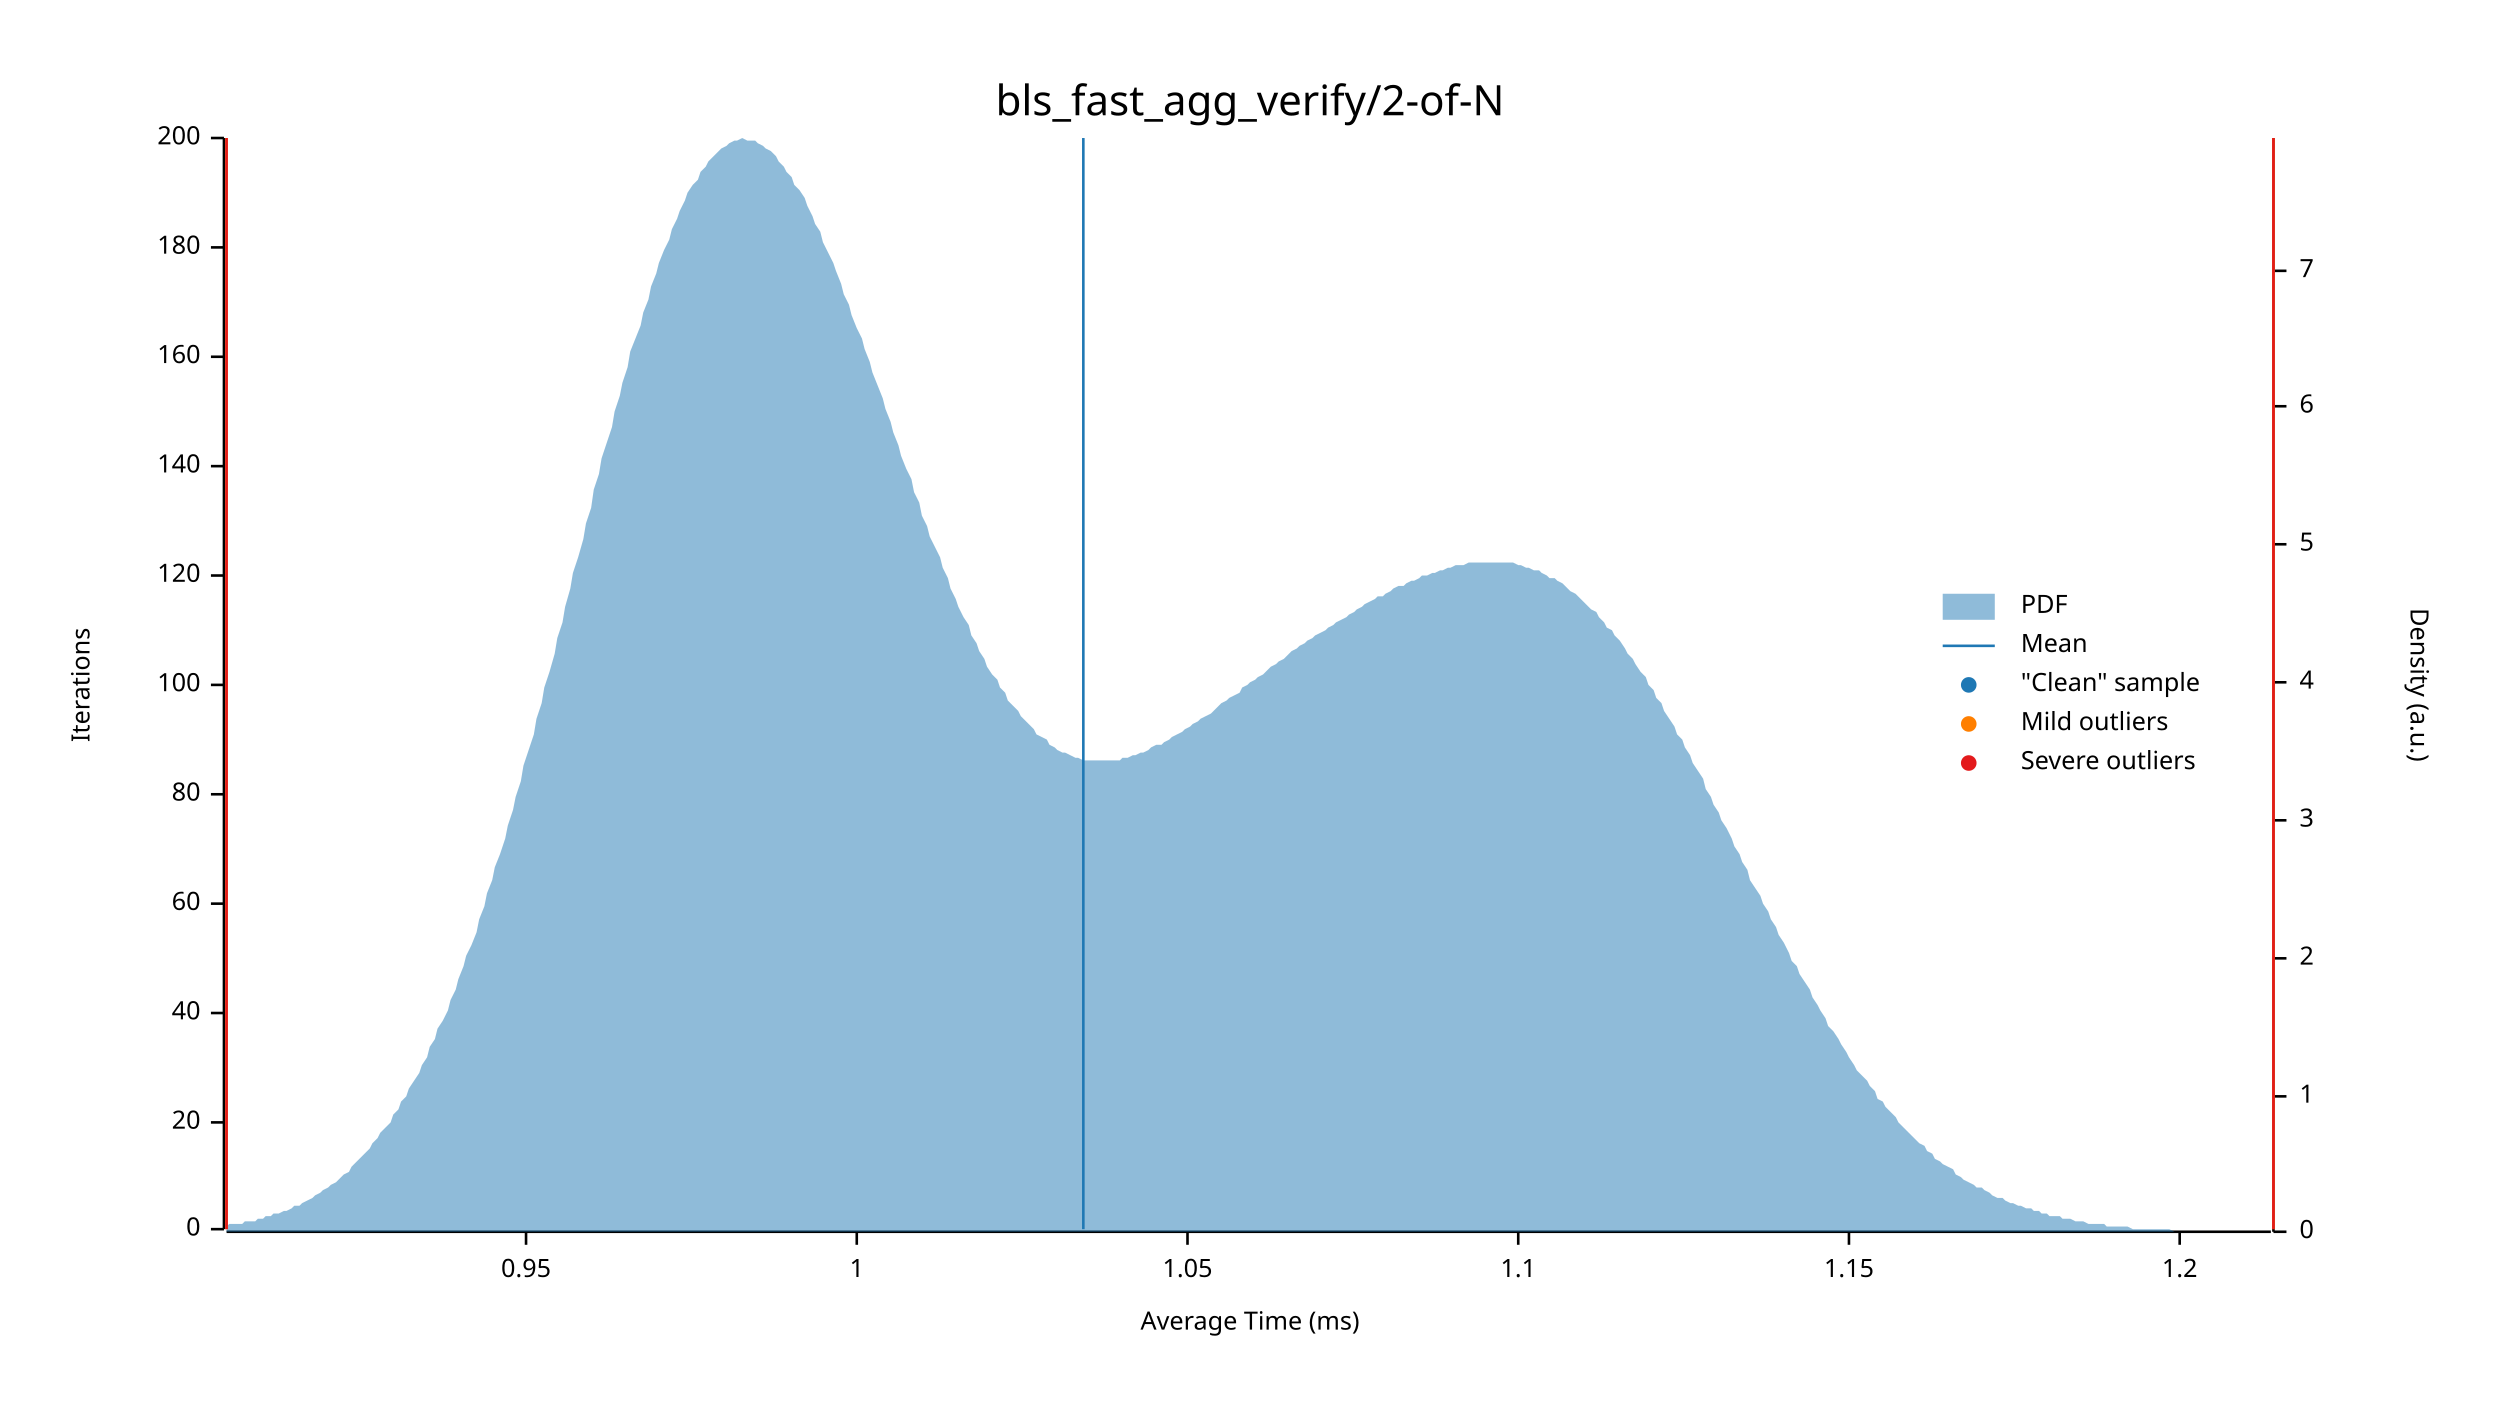
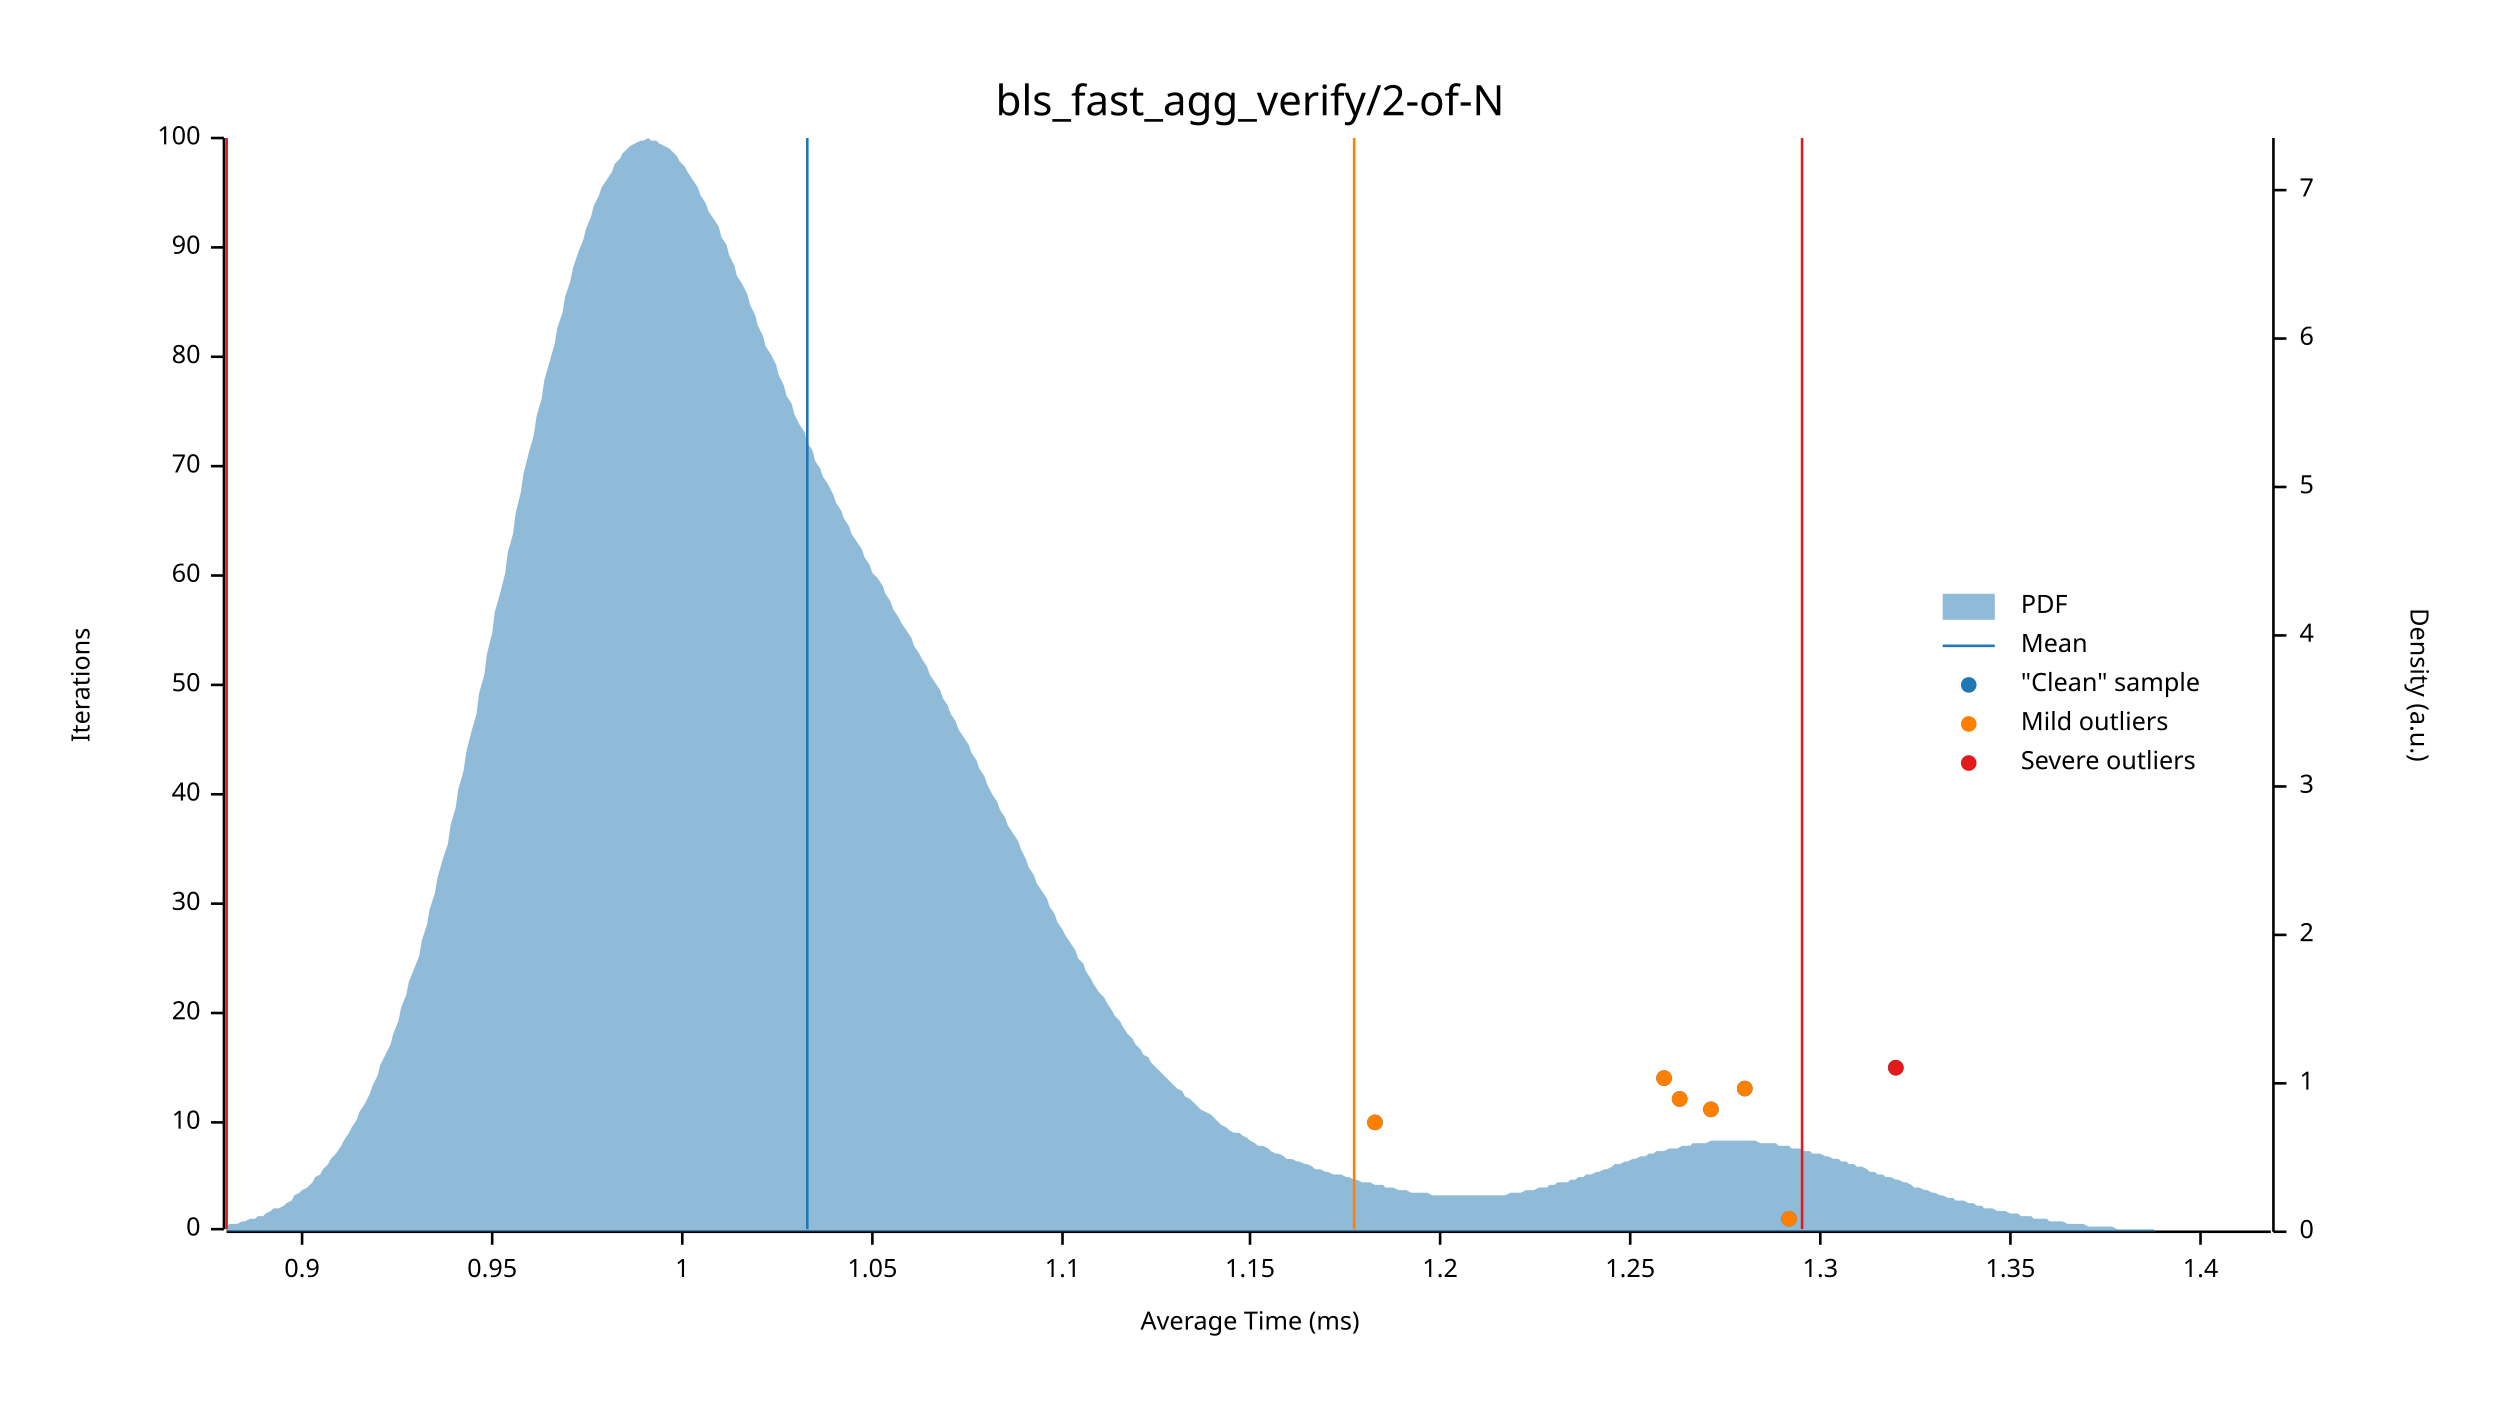
<svg xmlns="http://www.w3.org/2000/svg" width="960" height="540" viewBox="0 0 960 540">
  <text x="480" y="32" dy="0.76em" text-anchor="middle" font-family="sans-serif" font-size="16.129" opacity="1" fill="#000000">
bls_fast_agg_verify/2-of-N
</text>
  <text x="27" y="263" dy="0.76em" text-anchor="middle" font-family="sans-serif" font-size="9.677" opacity="1" fill="#000000" transform="rotate(270, 27, 263)">
Iterations
</text>
  <text x="480" y="513" dy="-0.5ex" text-anchor="middle" font-family="sans-serif" font-size="9.677" opacity="1" fill="#000000">
Average Time (ms)
</text>
  <polyline fill="none" opacity="1" stroke="#000000" stroke-width="1" points="86,53 86,472 " />
  <text x="77" y="472" dy="0.5ex" text-anchor="end" font-family="sans-serif" font-size="9.677" opacity="1" fill="#000000">
0
</text>
  <polyline fill="none" opacity="1" stroke="#000000" stroke-width="1" points="81,472 86,472 " />
  <text x="77" y="431" dy="0.5ex" text-anchor="end" font-family="sans-serif" font-size="9.677" opacity="1" fill="#000000">
- 20
+ 10
</text>
  <polyline fill="none" opacity="1" stroke="#000000" stroke-width="1" points="81,431 86,431 " />
  <text x="77" y="389" dy="0.5ex" text-anchor="end" font-family="sans-serif" font-size="9.677" opacity="1" fill="#000000">
- 40
+ 20
</text>
  <polyline fill="none" opacity="1" stroke="#000000" stroke-width="1" points="81,389 86,389 " />
  <text x="77" y="347" dy="0.5ex" text-anchor="end" font-family="sans-serif" font-size="9.677" opacity="1" fill="#000000">
- 60
+ 30
</text>
  <polyline fill="none" opacity="1" stroke="#000000" stroke-width="1" points="81,347 86,347 " />
  <text x="77" y="305" dy="0.5ex" text-anchor="end" font-family="sans-serif" font-size="9.677" opacity="1" fill="#000000">
- 80
+ 40
</text>
  <polyline fill="none" opacity="1" stroke="#000000" stroke-width="1" points="81,305 86,305 " />
  <text x="77" y="263" dy="0.5ex" text-anchor="end" font-family="sans-serif" font-size="9.677" opacity="1" fill="#000000">
- 100
+ 50
</text>
  <polyline fill="none" opacity="1" stroke="#000000" stroke-width="1" points="81,263 86,263 " />
  <text x="77" y="221" dy="0.5ex" text-anchor="end" font-family="sans-serif" font-size="9.677" opacity="1" fill="#000000">
- 120
+ 60
</text>
  <polyline fill="none" opacity="1" stroke="#000000" stroke-width="1" points="81,221 86,221 " />
  <text x="77" y="179" dy="0.5ex" text-anchor="end" font-family="sans-serif" font-size="9.677" opacity="1" fill="#000000">
- 140
+ 70
</text>
  <polyline fill="none" opacity="1" stroke="#000000" stroke-width="1" points="81,179 86,179 " />
  <text x="77" y="137" dy="0.5ex" text-anchor="end" font-family="sans-serif" font-size="9.677" opacity="1" fill="#000000">
- 160
+ 80
</text>
  <polyline fill="none" opacity="1" stroke="#000000" stroke-width="1" points="81,137 86,137 " />
  <text x="77" y="95" dy="0.5ex" text-anchor="end" font-family="sans-serif" font-size="9.677" opacity="1" fill="#000000">
- 180
+ 90
</text>
  <polyline fill="none" opacity="1" stroke="#000000" stroke-width="1" points="81,95 86,95 " />
  <text x="77" y="53" dy="0.5ex" text-anchor="end" font-family="sans-serif" font-size="9.677" opacity="1" fill="#000000">
- 200
+ 100
</text>
  <polyline fill="none" opacity="1" stroke="#000000" stroke-width="1" points="81,53 86,53 " />
  <polyline fill="none" opacity="1" stroke="#000000" stroke-width="1" points="87,473 872,473 " />
-   <text x="202" y="483" dy="0.76em" text-anchor="middle" font-family="sans-serif" font-size="9.677" opacity="1" fill="#000000">
+   <text x="116" y="483" dy="0.76em" text-anchor="middle" font-family="sans-serif" font-size="9.677" opacity="1" fill="#000000">
+ 0.9
+ </text>
+   <polyline fill="none" opacity="1" stroke="#000000" stroke-width="1" points="116,473 116,478 " />
+   <text x="189" y="483" dy="0.76em" text-anchor="middle" font-family="sans-serif" font-size="9.677" opacity="1" fill="#000000">
0.95
</text>
-   <polyline fill="none" opacity="1" stroke="#000000" stroke-width="1" points="202,473 202,478 " />
-   <text x="329" y="483" dy="0.76em" text-anchor="middle" font-family="sans-serif" font-size="9.677" opacity="1" fill="#000000">
+   <polyline fill="none" opacity="1" stroke="#000000" stroke-width="1" points="189,473 189,478 " />
+   <text x="262" y="483" dy="0.76em" text-anchor="middle" font-family="sans-serif" font-size="9.677" opacity="1" fill="#000000">
1
</text>
-   <polyline fill="none" opacity="1" stroke="#000000" stroke-width="1" points="329,473 329,478 " />
-   <text x="456" y="483" dy="0.76em" text-anchor="middle" font-family="sans-serif" font-size="9.677" opacity="1" fill="#000000">
+   <polyline fill="none" opacity="1" stroke="#000000" stroke-width="1" points="262,473 262,478 " />
+   <text x="335" y="483" dy="0.76em" text-anchor="middle" font-family="sans-serif" font-size="9.677" opacity="1" fill="#000000">
1.05
</text>
-   <polyline fill="none" opacity="1" stroke="#000000" stroke-width="1" points="456,473 456,478 " />
-   <text x="583" y="483" dy="0.76em" text-anchor="middle" font-family="sans-serif" font-size="9.677" opacity="1" fill="#000000">
+   <polyline fill="none" opacity="1" stroke="#000000" stroke-width="1" points="335,473 335,478 " />
+   <text x="408" y="483" dy="0.76em" text-anchor="middle" font-family="sans-serif" font-size="9.677" opacity="1" fill="#000000">
1.1
</text>
-   <polyline fill="none" opacity="1" stroke="#000000" stroke-width="1" points="583,473 583,478 " />
-   <text x="710" y="483" dy="0.76em" text-anchor="middle" font-family="sans-serif" font-size="9.677" opacity="1" fill="#000000">
+   <polyline fill="none" opacity="1" stroke="#000000" stroke-width="1" points="408,473 408,478 " />
+   <text x="480" y="483" dy="0.76em" text-anchor="middle" font-family="sans-serif" font-size="9.677" opacity="1" fill="#000000">
1.15
</text>
-   <polyline fill="none" opacity="1" stroke="#000000" stroke-width="1" points="710,473 710,478 " />
-   <text x="837" y="483" dy="0.76em" text-anchor="middle" font-family="sans-serif" font-size="9.677" opacity="1" fill="#000000">
+   <polyline fill="none" opacity="1" stroke="#000000" stroke-width="1" points="480,473 480,478 " />
+   <text x="553" y="483" dy="0.76em" text-anchor="middle" font-family="sans-serif" font-size="9.677" opacity="1" fill="#000000">
1.2
</text>
-   <polyline fill="none" opacity="1" stroke="#000000" stroke-width="1" points="837,473 837,478 " />
+   <polyline fill="none" opacity="1" stroke="#000000" stroke-width="1" points="553,473 553,478 " />
+   <text x="626" y="483" dy="0.76em" text-anchor="middle" font-family="sans-serif" font-size="9.677" opacity="1" fill="#000000">
+ 1.25
+ </text>
+   <polyline fill="none" opacity="1" stroke="#000000" stroke-width="1" points="626,473 626,478 " />
+   <text x="699" y="483" dy="0.76em" text-anchor="middle" font-family="sans-serif" font-size="9.677" opacity="1" fill="#000000">
+ 1.3
+ </text>
+   <polyline fill="none" opacity="1" stroke="#000000" stroke-width="1" points="699,473 699,478 " />
+   <text x="772" y="483" dy="0.76em" text-anchor="middle" font-family="sans-serif" font-size="9.677" opacity="1" fill="#000000">
+ 1.35
+ </text>
+   <polyline fill="none" opacity="1" stroke="#000000" stroke-width="1" points="772,473 772,478 " />
+   <text x="845" y="483" dy="0.76em" text-anchor="middle" font-family="sans-serif" font-size="9.677" opacity="1" fill="#000000">
+ 1.4
+ </text>
+   <polyline fill="none" opacity="1" stroke="#000000" stroke-width="1" points="845,473 845,478 " />
  <text x="933" y="263" dy="0.76em" text-anchor="middle" font-family="sans-serif" font-size="9.677" opacity="1" fill="#000000" transform="rotate(90, 933, 263)">
Density (a.u.)
</text>
  <polyline fill="none" opacity="1" stroke="#000000" stroke-width="1" points="873,53 873,473 " />
  <text x="883" y="473" dy="0.5ex" text-anchor="start" font-family="sans-serif" font-size="9.677" opacity="1" fill="#000000">
0
</text>
  <polyline fill="none" opacity="1" stroke="#000000" stroke-width="1" points="873,473 878,473 " />
-   <text x="883" y="421" dy="0.5ex" text-anchor="start" font-family="sans-serif" font-size="9.677" opacity="1" fill="#000000">
+   <text x="883" y="416" dy="0.5ex" text-anchor="start" font-family="sans-serif" font-size="9.677" opacity="1" fill="#000000">
1
</text>
-   <polyline fill="none" opacity="1" stroke="#000000" stroke-width="1" points="873,421 878,421 " />
-   <text x="883" y="368" dy="0.5ex" text-anchor="start" font-family="sans-serif" font-size="9.677" opacity="1" fill="#000000">
+   <polyline fill="none" opacity="1" stroke="#000000" stroke-width="1" points="873,416 878,416 " />
+   <text x="883" y="359" dy="0.5ex" text-anchor="start" font-family="sans-serif" font-size="9.677" opacity="1" fill="#000000">
2
</text>
-   <polyline fill="none" opacity="1" stroke="#000000" stroke-width="1" points="873,368 878,368 " />
-   <text x="883" y="315" dy="0.5ex" text-anchor="start" font-family="sans-serif" font-size="9.677" opacity="1" fill="#000000">
+   <polyline fill="none" opacity="1" stroke="#000000" stroke-width="1" points="873,359 878,359 " />
+   <text x="883" y="302" dy="0.5ex" text-anchor="start" font-family="sans-serif" font-size="9.677" opacity="1" fill="#000000">
3
</text>
-   <polyline fill="none" opacity="1" stroke="#000000" stroke-width="1" points="873,315 878,315 " />
-   <text x="883" y="262" dy="0.5ex" text-anchor="start" font-family="sans-serif" font-size="9.677" opacity="1" fill="#000000">
+   <polyline fill="none" opacity="1" stroke="#000000" stroke-width="1" points="873,302 878,302 " />
+   <text x="883" y="244" dy="0.5ex" text-anchor="start" font-family="sans-serif" font-size="9.677" opacity="1" fill="#000000">
4
</text>
-   <polyline fill="none" opacity="1" stroke="#000000" stroke-width="1" points="873,262 878,262 " />
-   <text x="883" y="209" dy="0.5ex" text-anchor="start" font-family="sans-serif" font-size="9.677" opacity="1" fill="#000000">
+   <polyline fill="none" opacity="1" stroke="#000000" stroke-width="1" points="873,244 878,244 " />
+   <text x="883" y="187" dy="0.5ex" text-anchor="start" font-family="sans-serif" font-size="9.677" opacity="1" fill="#000000">
5
</text>
-   <polyline fill="none" opacity="1" stroke="#000000" stroke-width="1" points="873,209 878,209 " />
-   <text x="883" y="156" dy="0.5ex" text-anchor="start" font-family="sans-serif" font-size="9.677" opacity="1" fill="#000000">
+   <polyline fill="none" opacity="1" stroke="#000000" stroke-width="1" points="873,187 878,187 " />
+   <text x="883" y="130" dy="0.5ex" text-anchor="start" font-family="sans-serif" font-size="9.677" opacity="1" fill="#000000">
6
</text>
-   <polyline fill="none" opacity="1" stroke="#000000" stroke-width="1" points="873,156 878,156 " />
-   <text x="883" y="104" dy="0.5ex" text-anchor="start" font-family="sans-serif" font-size="9.677" opacity="1" fill="#000000">
+   <polyline fill="none" opacity="1" stroke="#000000" stroke-width="1" points="873,130 878,130 " />
+   <text x="883" y="73" dy="0.5ex" text-anchor="start" font-family="sans-serif" font-size="9.677" opacity="1" fill="#000000">
7
</text>
-   <polyline fill="none" opacity="1" stroke="#000000" stroke-width="1" points="873,104 878,104 " />
-   <polygon opacity="0.5" fill="#1F78B4" points="87,471 88,470 90,470 91,470 93,470 94,469 96,469 98,469 99,468 101,468 102,467 104,467 105,466 107,466 109,465 110,465 112,464 113,463 115,463 116,462 118,461 120,460 121,459 123,458 124,457 126,456 127,455 129,454 131,452 132,451 134,450 135,448 137,446 138,445 140,443 142,441 143,439 145,437 146,435 148,433 150,431 151,428 153,426 154,423 156,421 157,418 159,415 161,412 162,409 164,406 165,402 167,399 168,395 170,392 172,388 173,384 175,380 176,376 178,371 179,367 181,363 183,358 184,353 186,348 187,343 189,338 190,333 192,328 194,322 195,317 197,311 198,306 200,300 201,294 203,288 205,282 206,276 208,270 209,264 211,258 213,251 214,245 216,239 217,233 219,226 220,220 222,214 224,207 225,201 227,195 228,188 230,182 231,176 233,170 235,164 236,158 238,152 239,147 241,141 242,135 244,130 246,125 247,120 249,115 250,110 252,105 253,101 255,96 257,92 258,88 260,84 261,81 263,77 264,74 266,71 268,69 269,66 271,64 272,62 274,60 276,58 277,57 279,56 280,55 282,54 283,54 285,53 287,54 288,54 290,54 291,55 293,56 294,57 296,58 298,60 299,62 301,64 302,66 304,68 305,71 307,73 309,76 310,79 312,83 313,86 315,89 316,93 318,97 320,101 321,104 323,109 324,113 326,117 327,121 329,126 331,130 332,134 334,139 335,143 337,148 339,153 340,157 342,162 343,166 345,171 346,175 348,180 350,184 351,189 353,193 354,198 356,202 357,206 359,210 361,214 362,218 364,222 365,226 367,230 368,233 370,237 372,240 373,244 375,247 376,250 378,253 379,256 381,259 383,261 384,264 386,266 387,269 389,271 391,273 392,275 394,277 395,278 397,280 398,282 400,283 402,284 403,286 405,287 406,288 408,289 409,289 411,290 413,291 414,291 416,292 417,292 419,292 420,292 422,292 424,292 425,292 427,292 428,292 430,292 431,291 433,291 435,290 436,290 438,289 439,289 441,288 442,287 444,286 446,286 447,285 449,284 450,283 452,282 454,281 455,280 457,279 458,278 460,277 461,276 463,275 465,274 466,273 468,271 469,270 471,269 472,268 474,267 476,266 477,264 479,263 480,262 482,261 483,260 485,259 487,257 488,256 490,255 491,254 493,253 494,252 496,250 498,249 499,248 501,247 502,246 504,245 505,244 507,243 509,242 510,241 512,240 513,239 515,238 517,237 518,236 520,235 521,234 523,233 524,232 526,231 528,230 529,229 531,229 532,228 534,227 535,226 537,225 539,225 540,224 542,223 543,223 545,222 546,221 548,221 550,220 551,220 553,219 554,219 556,218 557,218 559,217 561,217 562,217 564,216 565,216 567,216 568,216 570,216 572,216 573,216 575,216 576,216 578,216 580,216 581,216 583,217 584,217 586,218 587,218 589,219 591,219 592,220 594,221 595,222 597,222 598,223 600,224 602,226 603,227 605,228 606,229 608,231 609,232 611,234 613,235 614,237 616,239 617,241 619,242 620,244 622,246 624,249 625,251 627,253 628,255 630,258 632,260 633,263 635,265 636,268 638,270 639,273 641,276 643,279 644,282 646,284 647,287 649,290 650,293 652,296 654,299 655,303 657,306 658,309 660,312 661,315 663,318 665,322 666,325 668,328 669,331 671,334 672,338 674,341 676,344 677,347 679,350 680,353 682,356 683,359 685,362 687,366 688,369 690,371 691,374 693,377 695,380 696,383 698,386 699,388 701,391 702,394 704,396 706,399 707,401 709,404 710,406 712,409 713,411 715,413 717,415 718,417 720,419 721,422 723,423 724,425 726,427 728,429 729,431 731,433 732,434 734,436 735,437 737,439 739,440 740,442 742,443 743,445 745,446 746,447 748,448 750,449 751,451 753,452 754,453 756,454 758,455 759,456 761,456 762,457 764,458 765,459 767,460 769,460 770,461 772,462 773,462 775,463 776,463 778,464 780,464 781,465 783,465 784,466 786,466 787,467 789,467 791,467 792,468 794,468 795,468 797,469 798,469 800,469 802,470 803,470 805,470 806,470 808,470 809,471 811,471 813,471 814,471 816,471 817,471 819,472 821,472 822,472 824,472 825,472 827,472 828,472 830,472 832,472 833,472 835,473 836,473 838,473 839,473 841,473 843,473 844,473 846,473 847,473 849,473 850,473 852,473 854,473 855,473 857,473 858,473 860,473 861,473 863,473 865,473 866,473 868,473 869,473 871,473 873,473 873,473 87,473 " />
-   <polyline fill="none" opacity="1" stroke="#1F78B4" stroke-width="1" points="416,472 416,53 " />
+   <polyline fill="none" opacity="1" stroke="#000000" stroke-width="1" points="873,73 878,73 " />
+   <polygon opacity="0.5" fill="#1F78B4" points="87,471 88,470 90,470 91,470 93,469 94,469 96,468 98,468 99,467 101,467 102,466 104,465 105,464 107,464 109,463 110,462 112,461 113,459 115,458 116,457 118,456 120,454 121,452 123,451 124,449 126,447 127,445 129,443 131,440 132,438 134,435 135,433 137,430 138,427 140,424 142,420 143,417 145,413 146,409 148,405 150,401 151,397 153,392 154,387 156,382 157,377 159,372 161,367 162,361 164,355 165,349 167,343 168,337 170,330 172,324 173,317 175,310 176,303 178,296 179,289 181,281 183,274 184,266 186,259 187,251 189,243 190,235 192,228 194,220 195,212 197,205 198,197 200,189 201,182 203,174 205,167 206,160 208,153 209,146 211,139 213,132 214,126 216,120 217,114 219,108 220,103 222,97 224,92 225,88 227,83 228,79 230,75 231,72 233,69 235,66 236,63 238,61 239,59 241,57 242,56 244,55 246,54 247,54 249,53 250,54 252,54 253,55 255,56 257,57 258,58 260,60 261,62 263,64 264,66 266,69 268,72 269,75 271,78 272,81 274,84 276,87 277,91 279,94 280,98 282,102 283,106 285,109 287,113 288,117 290,121 291,125 293,129 294,133 296,136 298,140 299,144 301,148 302,152 304,155 305,159 307,163 309,166 310,170 312,173 313,177 315,180 316,183 318,186 320,190 321,193 323,196 324,199 326,202 327,205 329,208 331,211 332,214 334,217 335,220 337,222 339,225 340,228 342,231 343,234 345,237 346,239 348,242 350,245 351,248 353,251 354,253 356,256 357,259 359,262 361,265 362,268 364,271 365,274 367,277 368,280 370,283 372,286 373,289 375,292 376,295 378,298 379,301 381,305 383,308 384,311 386,314 387,317 389,320 391,323 392,326 394,330 395,333 397,336 398,339 400,342 402,345 403,348 405,351 406,354 408,357 409,359 411,362 413,365 414,368 416,370 417,373 419,376 420,378 422,381 424,383 425,385 427,388 428,390 430,392 431,394 433,397 435,399 436,401 438,403 439,405 441,406 442,408 444,410 446,412 447,413 449,415 450,416 452,418 454,419 455,421 457,422 458,423 460,425 461,426 463,427 465,428 466,429 468,431 469,432 471,433 472,434 474,435 476,435 477,436 479,437 480,438 482,439 483,440 485,440 487,441 488,442 490,443 491,443 493,444 494,445 496,445 498,446 499,446 501,447 502,447 504,448 505,449 507,449 509,450 510,450 512,451 513,451 515,451 517,452 518,452 520,453 521,453 523,454 524,454 526,454 528,455 529,455 531,455 532,456 534,456 535,456 537,457 539,457 540,457 542,458 543,458 545,458 546,458 548,458 550,459 551,459 553,459 554,459 556,459 557,459 559,459 561,459 562,459 564,459 565,459 567,459 568,459 570,459 572,459 573,459 575,459 576,459 578,459 580,458 581,458 583,458 584,458 586,457 587,457 589,457 591,456 592,456 594,456 595,455 597,455 598,454 600,454 602,454 603,453 605,453 606,452 608,452 609,451 611,451 613,450 614,450 616,449 617,449 619,448 620,447 622,447 624,446 625,446 627,445 628,445 630,444 632,444 633,443 635,443 636,442 638,442 639,442 641,441 643,441 644,441 646,440 647,440 649,440 650,439 652,439 654,439 655,439 657,438 658,438 660,438 661,438 663,438 665,438 666,438 668,438 669,438 671,438 672,438 674,438 676,439 677,439 679,439 680,439 682,439 683,440 685,440 687,440 688,441 690,441 691,441 693,442 695,442 696,443 698,443 699,443 701,444 702,444 704,445 706,445 707,446 709,446 710,447 712,447 713,448 715,448 717,449 718,450 720,450 721,451 723,451 724,452 726,452 728,453 729,453 731,454 732,454 734,455 735,456 737,456 739,457 740,457 742,458 743,458 745,459 746,459 748,460 750,460 751,461 753,461 754,461 756,462 758,462 759,463 761,463 762,464 764,464 765,464 767,465 769,465 770,465 772,466 773,466 775,466 776,467 778,467 780,467 781,468 783,468 784,468 786,468 787,469 789,469 791,469 792,469 794,470 795,470 797,470 798,470 800,470 802,471 803,471 805,471 806,471 808,471 809,471 811,471 813,472 814,472 816,472 817,472 819,472 821,472 822,472 824,472 825,472 827,472 828,473 830,473 832,473 833,473 835,473 836,473 838,473 839,473 841,473 843,473 844,473 846,473 847,473 849,473 850,473 852,473 854,473 855,473 857,473 858,473 860,473 861,473 863,473 865,473 866,473 868,473 869,473 871,473 873,473 873,473 87,473 " />
+   <polyline fill="none" opacity="1" stroke="#1F78B4" stroke-width="1" points="310,472 310,53 " />
  <polyline fill="none" opacity="1" stroke="#FF7F00" stroke-width="1" points="87,472 87,53 " />
-   <polyline fill="none" opacity="1" stroke="#FF7F00" stroke-width="1" points="873,472 873,53 " />
+   <polyline fill="none" opacity="1" stroke="#FF7F00" stroke-width="1" points="520,472 520,53 " />
  <polyline fill="none" opacity="1" stroke="#E31A1C" stroke-width="1" points="87,472 87,53 " />
-   <polyline fill="none" opacity="1" stroke="#E31A1C" stroke-width="1" points="873,472 873,53 " />
+   <polyline fill="none" opacity="1" stroke="#E31A1C" stroke-width="1" points="692,472 692,53 " />
+   <circle cx="687" cy="468" r="3" opacity="1" fill="#1F78B4" stroke="none" stroke-width="1" />
+   <circle cx="528" cy="431" r="3" opacity="1" fill="#1F78B4" stroke="none" stroke-width="1" />
+   <circle cx="657" cy="426" r="3" opacity="1" fill="#1F78B4" stroke="none" stroke-width="1" />
+   <circle cx="645" cy="422" r="3" opacity="1" fill="#1F78B4" stroke="none" stroke-width="1" />
+   <circle cx="670" cy="418" r="3" opacity="1" fill="#1F78B4" stroke="none" stroke-width="1" />
+   <circle cx="639" cy="414" r="3" opacity="1" fill="#1F78B4" stroke="none" stroke-width="1" />
+   <circle cx="728" cy="410" r="3" opacity="1" fill="#1F78B4" stroke="none" stroke-width="1" />
+   <circle cx="687" cy="468" r="3" opacity="1" fill="#FF7F00" stroke="none" stroke-width="1" />
+   <circle cx="528" cy="431" r="3" opacity="1" fill="#FF7F00" stroke="none" stroke-width="1" />
+   <circle cx="657" cy="426" r="3" opacity="1" fill="#FF7F00" stroke="none" stroke-width="1" />
+   <circle cx="645" cy="422" r="3" opacity="1" fill="#FF7F00" stroke="none" stroke-width="1" />
+   <circle cx="670" cy="418" r="3" opacity="1" fill="#FF7F00" stroke="none" stroke-width="1" />
+   <circle cx="639" cy="414" r="3" opacity="1" fill="#FF7F00" stroke="none" stroke-width="1" />
+   <circle cx="728" cy="410" r="3" opacity="1" fill="#E31A1C" stroke="none" stroke-width="1" />
  <text x="776" y="228" dy="0.76em" text-anchor="start" font-family="sans-serif" font-size="9.677" opacity="1" fill="#000000">
PDF
</text>
  <text x="776" y="243" dy="0.76em" text-anchor="start" font-family="sans-serif" font-size="9.677" opacity="1" fill="#000000">
Mean
</text>
  <text x="776" y="258" dy="0.76em" text-anchor="start" font-family="sans-serif" font-size="9.677" opacity="1" fill="#000000">
"Clean" sample
</text>
  <text x="776" y="273" dy="0.76em" text-anchor="start" font-family="sans-serif" font-size="9.677" opacity="1" fill="#000000">
Mild outliers
</text>
  <text x="776" y="288" dy="0.76em" text-anchor="start" font-family="sans-serif" font-size="9.677" opacity="1" fill="#000000">
Severe outliers
</text>
  <rect x="746" y="228" width="20" height="10" opacity="0.5" fill="#1F78B4" stroke="none" />
  <polyline fill="none" opacity="1" stroke="#1F78B4" stroke-width="1" points="746,248 766,248 " />
  <circle cx="756" cy="263" r="3" opacity="1" fill="#1F78B4" stroke="none" stroke-width="1" />
  <circle cx="756" cy="278" r="3" opacity="1" fill="#FF7F00" stroke="none" stroke-width="1" />
  <circle cx="756" cy="293" r="3" opacity="1" fill="#E31A1C" stroke="none" stroke-width="1" />
</svg>
